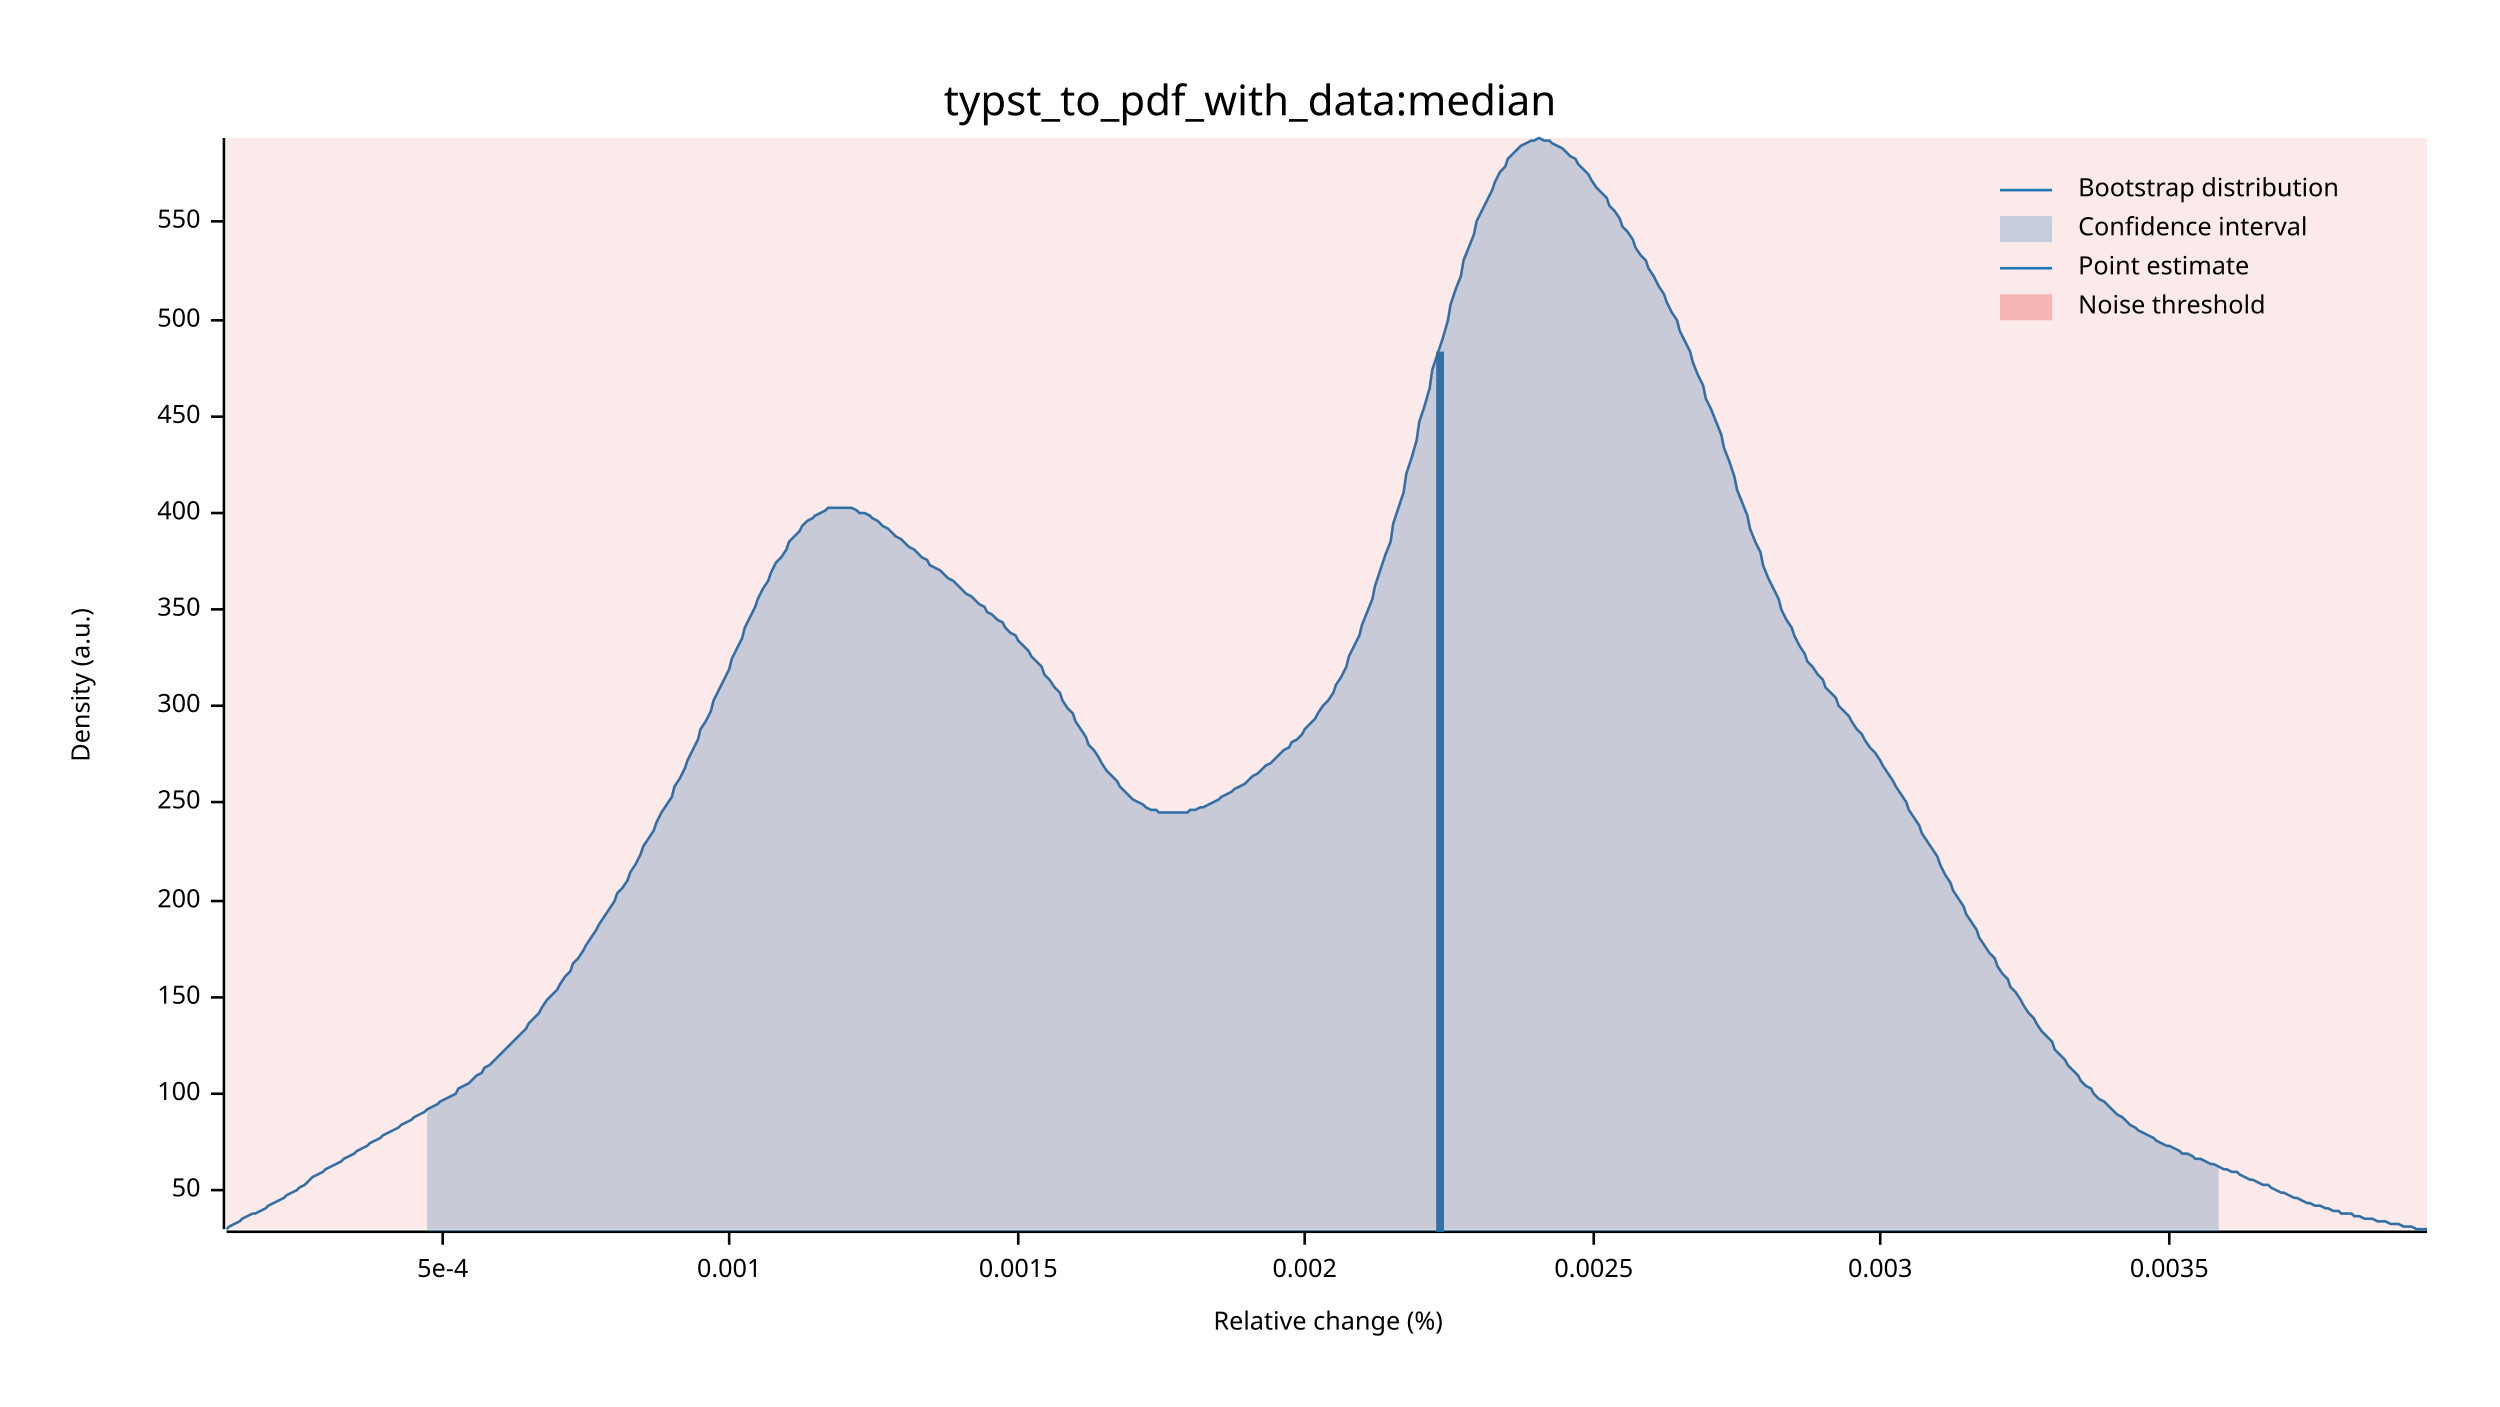
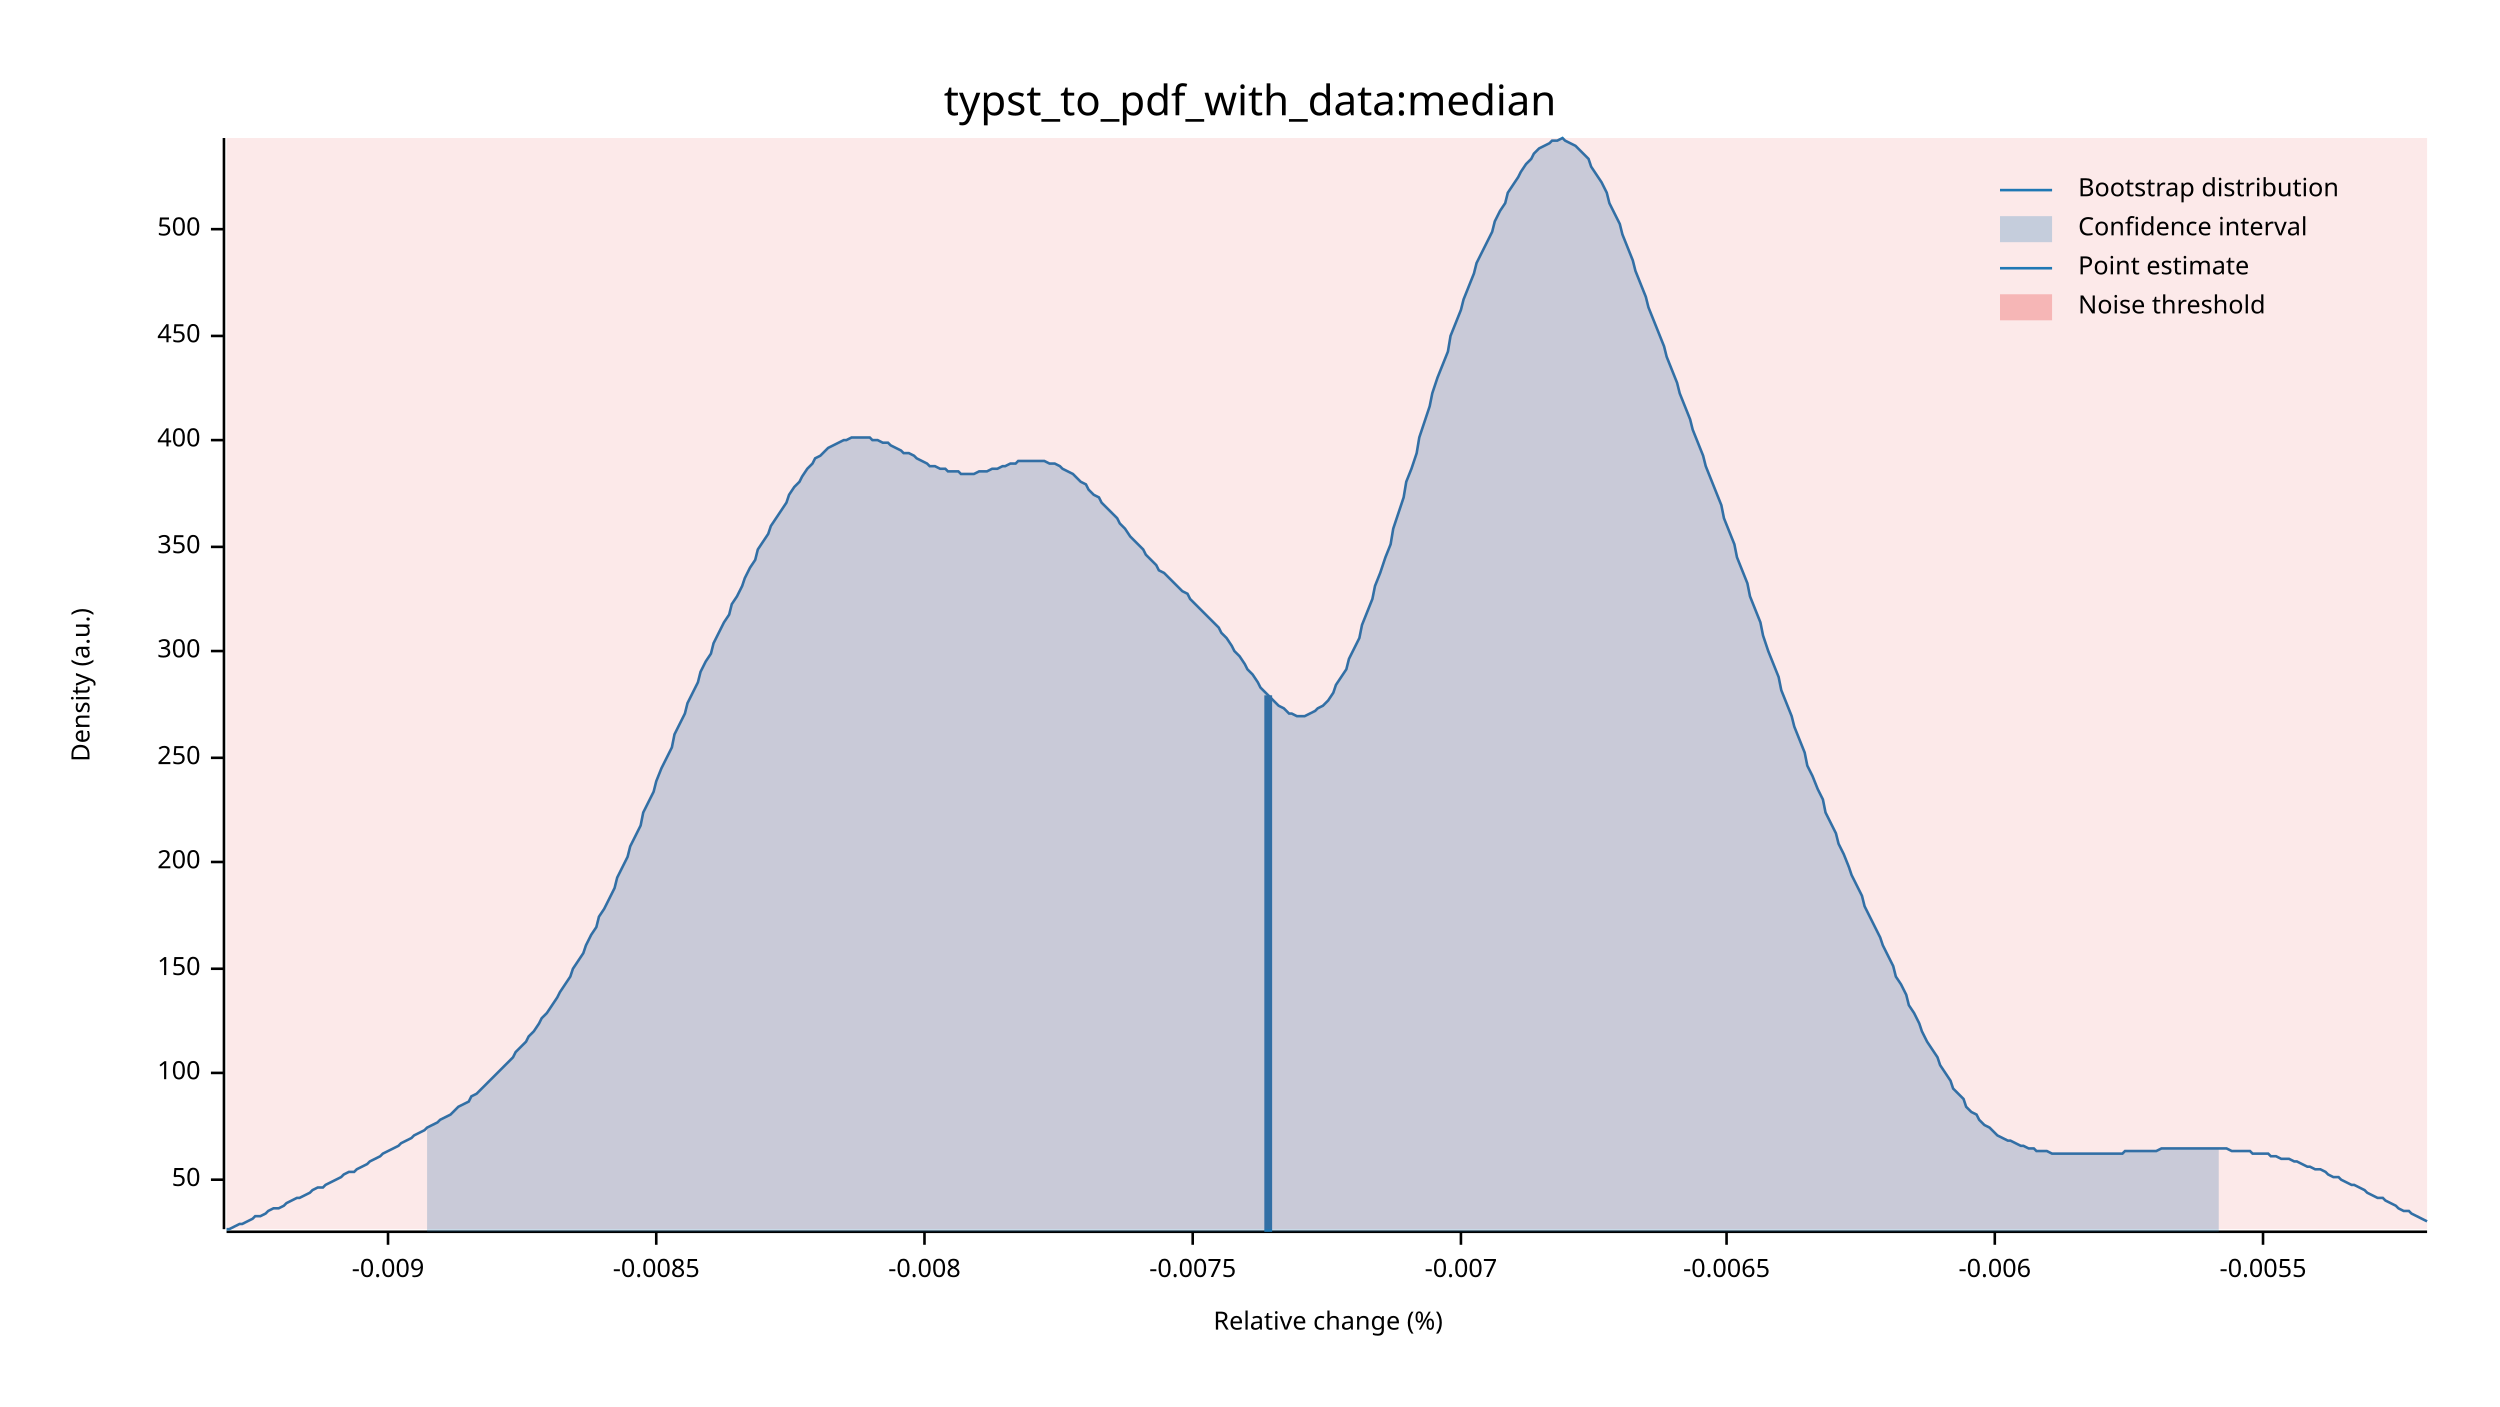
<svg xmlns="http://www.w3.org/2000/svg" width="960" height="540" viewBox="0 0 960 540">
  <text x="480" y="32" dy="0.76em" text-anchor="middle" font-family="sans-serif" font-size="16.129" opacity="1" fill="#000000">
typst_to_pdf_with_data:median
</text>
  <text x="27" y="263" dy="0.76em" text-anchor="middle" font-family="sans-serif" font-size="9.677" opacity="1" fill="#000000" transform="rotate(270, 27, 263)">
Density (a.u.)
</text>
  <text x="510" y="513" dy="-0.5ex" text-anchor="middle" font-family="sans-serif" font-size="9.677" opacity="1" fill="#000000">
Relative change (%)
</text>
  <polyline fill="none" opacity="1" stroke="#000000" stroke-width="1" points="86,53 86,472 " />
-   <text x="77" y="457" dy="0.5ex" text-anchor="end" font-family="sans-serif" font-size="9.677" opacity="1" fill="#000000">
+   <text x="77" y="453" dy="0.5ex" text-anchor="end" font-family="sans-serif" font-size="9.677" opacity="1" fill="#000000">
50
</text>
-   <polyline fill="none" opacity="1" stroke="#000000" stroke-width="1" points="81,457 86,457 " />
-   <text x="77" y="420" dy="0.5ex" text-anchor="end" font-family="sans-serif" font-size="9.677" opacity="1" fill="#000000">
+   <polyline fill="none" opacity="1" stroke="#000000" stroke-width="1" points="81,453 86,453 " />
+   <text x="77" y="412" dy="0.5ex" text-anchor="end" font-family="sans-serif" font-size="9.677" opacity="1" fill="#000000">
100
</text>
-   <polyline fill="none" opacity="1" stroke="#000000" stroke-width="1" points="81,420 86,420 " />
-   <text x="77" y="383" dy="0.5ex" text-anchor="end" font-family="sans-serif" font-size="9.677" opacity="1" fill="#000000">
+   <polyline fill="none" opacity="1" stroke="#000000" stroke-width="1" points="81,412 86,412 " />
+   <text x="77" y="372" dy="0.5ex" text-anchor="end" font-family="sans-serif" font-size="9.677" opacity="1" fill="#000000">
150
</text>
-   <polyline fill="none" opacity="1" stroke="#000000" stroke-width="1" points="81,383 86,383 " />
-   <text x="77" y="346" dy="0.5ex" text-anchor="end" font-family="sans-serif" font-size="9.677" opacity="1" fill="#000000">
+   <polyline fill="none" opacity="1" stroke="#000000" stroke-width="1" points="81,372 86,372 " />
+   <text x="77" y="331" dy="0.5ex" text-anchor="end" font-family="sans-serif" font-size="9.677" opacity="1" fill="#000000">
200
</text>
-   <polyline fill="none" opacity="1" stroke="#000000" stroke-width="1" points="81,346 86,346 " />
-   <text x="77" y="308" dy="0.5ex" text-anchor="end" font-family="sans-serif" font-size="9.677" opacity="1" fill="#000000">
+   <polyline fill="none" opacity="1" stroke="#000000" stroke-width="1" points="81,331 86,331 " />
+   <text x="77" y="291" dy="0.5ex" text-anchor="end" font-family="sans-serif" font-size="9.677" opacity="1" fill="#000000">
250
</text>
-   <polyline fill="none" opacity="1" stroke="#000000" stroke-width="1" points="81,308 86,308 " />
-   <text x="77" y="271" dy="0.5ex" text-anchor="end" font-family="sans-serif" font-size="9.677" opacity="1" fill="#000000">
+   <polyline fill="none" opacity="1" stroke="#000000" stroke-width="1" points="81,291 86,291 " />
+   <text x="77" y="250" dy="0.5ex" text-anchor="end" font-family="sans-serif" font-size="9.677" opacity="1" fill="#000000">
300
</text>
-   <polyline fill="none" opacity="1" stroke="#000000" stroke-width="1" points="81,271 86,271 " />
-   <text x="77" y="234" dy="0.5ex" text-anchor="end" font-family="sans-serif" font-size="9.677" opacity="1" fill="#000000">
+   <polyline fill="none" opacity="1" stroke="#000000" stroke-width="1" points="81,250 86,250 " />
+   <text x="77" y="210" dy="0.5ex" text-anchor="end" font-family="sans-serif" font-size="9.677" opacity="1" fill="#000000">
350
</text>
-   <polyline fill="none" opacity="1" stroke="#000000" stroke-width="1" points="81,234 86,234 " />
-   <text x="77" y="197" dy="0.5ex" text-anchor="end" font-family="sans-serif" font-size="9.677" opacity="1" fill="#000000">
+   <polyline fill="none" opacity="1" stroke="#000000" stroke-width="1" points="81,210 86,210 " />
+   <text x="77" y="169" dy="0.5ex" text-anchor="end" font-family="sans-serif" font-size="9.677" opacity="1" fill="#000000">
400
</text>
-   <polyline fill="none" opacity="1" stroke="#000000" stroke-width="1" points="81,197 86,197 " />
-   <text x="77" y="160" dy="0.5ex" text-anchor="end" font-family="sans-serif" font-size="9.677" opacity="1" fill="#000000">
+   <polyline fill="none" opacity="1" stroke="#000000" stroke-width="1" points="81,169 86,169 " />
+   <text x="77" y="129" dy="0.5ex" text-anchor="end" font-family="sans-serif" font-size="9.677" opacity="1" fill="#000000">
450
</text>
-   <polyline fill="none" opacity="1" stroke="#000000" stroke-width="1" points="81,160 86,160 " />
-   <text x="77" y="123" dy="0.5ex" text-anchor="end" font-family="sans-serif" font-size="9.677" opacity="1" fill="#000000">
+   <polyline fill="none" opacity="1" stroke="#000000" stroke-width="1" points="81,129 86,129 " />
+   <text x="77" y="88" dy="0.5ex" text-anchor="end" font-family="sans-serif" font-size="9.677" opacity="1" fill="#000000">
500
</text>
-   <polyline fill="none" opacity="1" stroke="#000000" stroke-width="1" points="81,123 86,123 " />
-   <text x="77" y="85" dy="0.5ex" text-anchor="end" font-family="sans-serif" font-size="9.677" opacity="1" fill="#000000">
- 550
+   <polyline fill="none" opacity="1" stroke="#000000" stroke-width="1" points="81,88 86,88 " />
+   <polyline fill="none" opacity="1" stroke="#000000" stroke-width="1" points="87,473 932,473 " />
+   <text x="149" y="483" dy="0.76em" text-anchor="middle" font-family="sans-serif" font-size="9.677" opacity="1" fill="#000000">
+ -0.009
</text>
-   <polyline fill="none" opacity="1" stroke="#000000" stroke-width="1" points="81,85 86,85 " />
-   <polyline fill="none" opacity="1" stroke="#000000" stroke-width="1" points="87,473 932,473 " />
-   <text x="170" y="483" dy="0.76em" text-anchor="middle" font-family="sans-serif" font-size="9.677" opacity="1" fill="#000000">
- 5e-4
+   <polyline fill="none" opacity="1" stroke="#000000" stroke-width="1" points="149,473 149,478 " />
+   <text x="252" y="483" dy="0.76em" text-anchor="middle" font-family="sans-serif" font-size="9.677" opacity="1" fill="#000000">
+ -0.0085
</text>
-   <polyline fill="none" opacity="1" stroke="#000000" stroke-width="1" points="170,473 170,478 " />
-   <text x="280" y="483" dy="0.76em" text-anchor="middle" font-family="sans-serif" font-size="9.677" opacity="1" fill="#000000">
- 0.001
+   <polyline fill="none" opacity="1" stroke="#000000" stroke-width="1" points="252,473 252,478 " />
+   <text x="355" y="483" dy="0.76em" text-anchor="middle" font-family="sans-serif" font-size="9.677" opacity="1" fill="#000000">
+ -0.008
</text>
-   <polyline fill="none" opacity="1" stroke="#000000" stroke-width="1" points="280,473 280,478 " />
-   <text x="391" y="483" dy="0.76em" text-anchor="middle" font-family="sans-serif" font-size="9.677" opacity="1" fill="#000000">
- 0.0015
+   <polyline fill="none" opacity="1" stroke="#000000" stroke-width="1" points="355,473 355,478 " />
+   <text x="458" y="483" dy="0.76em" text-anchor="middle" font-family="sans-serif" font-size="9.677" opacity="1" fill="#000000">
+ -0.0075
</text>
-   <polyline fill="none" opacity="1" stroke="#000000" stroke-width="1" points="391,473 391,478 " />
-   <text x="501" y="483" dy="0.76em" text-anchor="middle" font-family="sans-serif" font-size="9.677" opacity="1" fill="#000000">
- 0.002
+   <polyline fill="none" opacity="1" stroke="#000000" stroke-width="1" points="458,473 458,478 " />
+   <text x="561" y="483" dy="0.76em" text-anchor="middle" font-family="sans-serif" font-size="9.677" opacity="1" fill="#000000">
+ -0.007
</text>
-   <polyline fill="none" opacity="1" stroke="#000000" stroke-width="1" points="501,473 501,478 " />
-   <text x="612" y="483" dy="0.76em" text-anchor="middle" font-family="sans-serif" font-size="9.677" opacity="1" fill="#000000">
- 0.0025
+   <polyline fill="none" opacity="1" stroke="#000000" stroke-width="1" points="561,473 561,478 " />
+   <text x="663" y="483" dy="0.76em" text-anchor="middle" font-family="sans-serif" font-size="9.677" opacity="1" fill="#000000">
+ -0.0065
</text>
-   <polyline fill="none" opacity="1" stroke="#000000" stroke-width="1" points="612,473 612,478 " />
-   <text x="722" y="483" dy="0.76em" text-anchor="middle" font-family="sans-serif" font-size="9.677" opacity="1" fill="#000000">
- 0.003
+   <polyline fill="none" opacity="1" stroke="#000000" stroke-width="1" points="663,473 663,478 " />
+   <text x="766" y="483" dy="0.76em" text-anchor="middle" font-family="sans-serif" font-size="9.677" opacity="1" fill="#000000">
+ -0.006
</text>
-   <polyline fill="none" opacity="1" stroke="#000000" stroke-width="1" points="722,473 722,478 " />
-   <text x="833" y="483" dy="0.76em" text-anchor="middle" font-family="sans-serif" font-size="9.677" opacity="1" fill="#000000">
- 0.0035
+   <polyline fill="none" opacity="1" stroke="#000000" stroke-width="1" points="766,473 766,478 " />
+   <text x="869" y="483" dy="0.76em" text-anchor="middle" font-family="sans-serif" font-size="9.677" opacity="1" fill="#000000">
+ -0.0055
</text>
-   <polyline fill="none" opacity="1" stroke="#000000" stroke-width="1" points="833,473 833,478 " />
-   <polyline fill="none" opacity="1" stroke="#1F78B4" stroke-width="1" points="87,472 88,471 90,470 92,469 93,468 95,467 97,466 98,466 100,465 102,464 103,463 105,462 107,461 109,460 110,459 112,458 114,457 115,456 117,455 119,453 120,452 122,451 124,450 125,449 127,448 129,447 131,446 132,445 134,444 136,443 137,442 139,441 141,440 142,439 144,438 146,437 147,436 149,435 151,434 153,433 154,432 156,431 158,430 159,429 161,428 163,427 164,426 166,425 168,424 169,423 171,422 173,421 175,420 176,418 178,417 180,416 181,415 183,413 185,412 186,410 188,409 190,407 191,406 193,404 195,402 197,400 198,399 200,397 202,395 203,393 205,391 207,389 208,387 210,384 212,382 214,380 215,378 217,375 219,373 220,370 222,368 224,365 225,363 227,360 229,357 230,355 232,352 234,349 236,346 237,343 239,341 241,338 242,335 244,332 246,328 247,325 249,322 251,319 252,316 254,312 256,309 258,306 259,302 261,299 263,295 264,292 266,288 268,284 269,280 271,277 273,273 274,269 276,265 278,261 280,257 281,253 283,249 285,245 286,241 288,237 290,233 291,230 293,226 295,223 296,220 298,216 300,214 302,211 303,208 305,206 307,204 308,202 310,200 312,199 313,198 315,197 317,196 318,195 320,195 322,195 324,195 325,195 327,195 329,196 330,197 332,197 334,198 335,199 337,200 339,202 341,203 342,204 344,206 346,207 347,208 349,210 351,211 352,212 354,214 356,215 357,217 359,218 361,219 363,221 364,222 366,223 368,225 369,226 371,228 373,229 374,230 376,232 378,233 379,235 381,236 383,238 385,239 386,241 388,243 390,244 391,246 393,248 395,250 396,252 398,254 400,256 401,259 403,261 405,264 407,266 408,269 410,272 412,274 413,277 415,280 417,283 418,286 420,288 422,291 423,293 425,296 427,298 429,300 430,302 432,304 434,306 435,307 437,308 439,309 440,310 442,311 444,311 445,312 447,312 449,312 451,312 452,312 454,312 456,312 457,311 459,311 461,310 462,310 464,309 466,308 468,307 469,306 471,305 473,304 474,303 476,302 478,301 479,300 481,298 483,297 484,296 486,294 488,293 490,291 491,290 493,288 495,287 496,285 498,284 500,282 501,280 503,278 505,276 506,274 508,271 510,269 512,266 513,263 515,260 517,256 518,252 520,248 522,244 523,240 525,235 527,230 528,225 530,219 532,213 534,208 535,201 537,195 539,189 540,182 542,176 544,169 545,162 547,156 549,149 550,142 552,136 554,130 556,123 557,117 559,111 561,106 562,100 564,95 566,90 567,85 569,81 571,77 573,73 574,70 576,66 578,64 579,61 581,59 583,57 584,56 586,55 588,54 589,54 591,53 593,54 595,54 596,55 598,56 600,57 601,58 603,60 605,61 606,63 608,65 610,67 611,69 613,72 615,74 617,76 618,79 620,81 622,84 623,87 625,89 627,92 628,95 630,98 632,100 633,103 635,106 637,110 639,113 640,116 642,120 644,123 645,127 647,131 649,135 650,139 652,144 654,148 655,153 657,157 659,162 661,167 662,172 664,177 666,183 667,188 669,193 671,198 672,203 674,208 676,212 677,217 679,222 681,226 683,230 684,234 686,238 688,241 689,244 691,248 693,251 694,254 696,256 698,259 700,261 701,264 703,266 705,268 706,271 708,273 710,275 711,277 713,280 715,282 716,284 718,287 720,289 722,292 723,294 725,297 727,300 728,302 730,305 732,308 733,311 735,314 737,317 738,320 740,323 742,326 744,329 745,332 747,336 749,339 750,342 752,345 754,348 755,351 757,354 759,357 760,360 762,363 764,366 766,368 767,371 769,374 771,376 772,379 774,381 776,384 777,386 779,389 781,391 782,393 784,396 786,398 788,400 789,403 791,405 793,407 794,409 796,411 798,413 799,415 801,417 803,418 804,420 806,422 808,423 810,425 811,426 813,428 815,429 816,430 818,432 820,433 821,434 823,435 825,436 827,437 828,438 830,439 832,440 833,440 835,441 837,442 838,443 840,443 842,444 843,445 845,445 847,446 849,447 850,447 852,448 854,449 855,449 857,450 859,450 860,451 862,452 864,453 865,453 867,454 869,455 871,455 872,456 874,457 876,458 877,458 879,459 881,460 882,460 884,461 886,462 887,462 889,463 891,463 893,464 894,464 896,465 898,465 899,466 901,466 903,466 904,467 906,467 908,468 909,468 911,468 913,469 915,469 916,469 918,470 920,470 921,470 923,471 925,471 926,471 928,472 930,472 932,472 " />
-   <polygon opacity="0.25" fill="#1F78B4" points="164,426 166,425 168,424 169,423 171,422 173,421 175,420 176,418 178,417 180,416 181,415 183,413 185,412 186,410 188,409 190,407 191,406 193,404 195,402 197,400 198,399 200,397 202,395 203,393 205,391 207,389 208,387 210,384 212,382 214,380 215,378 217,375 219,373 220,370 222,368 224,365 225,363 227,360 229,357 230,355 232,352 234,349 236,346 237,343 239,341 241,338 242,335 244,332 246,328 247,325 249,322 251,319 252,316 254,312 256,309 258,306 259,302 261,299 263,295 264,292 266,288 268,284 269,280 271,277 273,273 274,269 276,265 278,261 280,257 281,253 283,249 285,245 286,241 288,237 290,233 291,230 293,226 295,223 296,220 298,216 300,214 302,211 303,208 305,206 307,204 308,202 310,200 312,199 313,198 315,197 317,196 318,195 320,195 322,195 324,195 325,195 327,195 329,196 330,197 332,197 334,198 335,199 337,200 339,202 341,203 342,204 344,206 346,207 347,208 349,210 351,211 352,212 354,214 356,215 357,217 359,218 361,219 363,221 364,222 366,223 368,225 369,226 371,228 373,229 374,230 376,232 378,233 379,235 381,236 383,238 385,239 386,241 388,243 390,244 391,246 393,248 395,250 396,252 398,254 400,256 401,259 403,261 405,264 407,266 408,269 410,272 412,274 413,277 415,280 417,283 418,286 420,288 422,291 423,293 425,296 427,298 429,300 430,302 432,304 434,306 435,307 437,308 439,309 440,310 442,311 444,311 445,312 447,312 449,312 451,312 452,312 454,312 456,312 457,311 459,311 461,310 462,310 464,309 466,308 468,307 469,306 471,305 473,304 474,303 476,302 478,301 479,300 481,298 483,297 484,296 486,294 488,293 490,291 491,290 493,288 495,287 496,285 498,284 500,282 501,280 503,278 505,276 506,274 508,271 510,269 512,266 513,263 515,260 517,256 518,252 520,248 522,244 523,240 525,235 527,230 528,225 530,219 532,213 534,208 535,201 537,195 539,189 540,182 542,176 544,169 545,162 547,156 549,149 550,142 552,136 554,130 556,123 557,117 559,111 561,106 562,100 564,95 566,90 567,85 569,81 571,77 573,73 574,70 576,66 578,64 579,61 581,59 583,57 584,56 586,55 588,54 589,54 591,53 593,54 595,54 596,55 598,56 600,57 601,58 603,60 605,61 606,63 608,65 610,67 611,69 613,72 615,74 617,76 618,79 620,81 622,84 623,87 625,89 627,92 628,95 630,98 632,100 633,103 635,106 637,110 639,113 640,116 642,120 644,123 645,127 647,131 649,135 650,139 652,144 654,148 655,153 657,157 659,162 661,167 662,172 664,177 666,183 667,188 669,193 671,198 672,203 674,208 676,212 677,217 679,222 681,226 683,230 684,234 686,238 688,241 689,244 691,248 693,251 694,254 696,256 698,259 700,261 701,264 703,266 705,268 706,271 708,273 710,275 711,277 713,280 715,282 716,284 718,287 720,289 722,292 723,294 725,297 727,300 728,302 730,305 732,308 733,311 735,314 737,317 738,320 740,323 742,326 744,329 745,332 747,336 749,339 750,342 752,345 754,348 755,351 757,354 759,357 760,360 762,363 764,366 766,368 767,371 769,374 771,376 772,379 774,381 776,384 777,386 779,389 781,391 782,393 784,396 786,398 788,400 789,403 791,405 793,407 794,409 796,411 798,413 799,415 801,417 803,418 804,420 806,422 808,423 810,425 811,426 813,428 815,429 816,430 818,432 820,433 821,434 823,435 825,436 827,437 828,438 830,439 832,440 833,440 835,441 837,442 838,443 840,443 842,444 843,445 845,445 847,446 849,447 850,447 852,448 852,473 164,473 " />
-   <polyline fill="none" opacity="1" stroke="#1F78B4" stroke-width="3" points="553,473 553,135 " />
+   <polyline fill="none" opacity="1" stroke="#000000" stroke-width="1" points="869,473 869,478 " />
+   <polyline fill="none" opacity="1" stroke="#1F78B4" stroke-width="1" points="87,472 88,472 90,471 92,470 93,470 95,469 97,468 98,467 100,467 102,466 103,465 105,464 107,464 109,463 110,462 112,461 114,460 115,460 117,459 119,458 120,457 122,456 124,456 125,455 127,454 129,453 131,452 132,451 134,450 136,450 137,449 139,448 141,447 142,446 144,445 146,444 147,443 149,442 151,441 153,440 154,439 156,438 158,437 159,436 161,435 163,434 164,433 166,432 168,431 169,430 171,429 173,428 175,426 176,425 178,424 180,423 181,421 183,420 185,418 186,417 188,415 190,413 191,412 193,410 195,408 197,406 198,404 200,402 202,400 203,398 205,396 207,393 208,391 210,389 212,386 214,383 215,381 217,378 219,375 220,372 222,369 224,366 225,363 227,359 229,356 230,352 232,349 234,345 236,341 237,337 239,333 241,329 242,325 244,321 246,317 247,312 249,308 251,304 252,300 254,295 256,291 258,287 259,282 261,278 263,274 264,270 266,266 268,262 269,258 271,254 273,251 274,247 276,243 278,239 280,236 281,232 283,229 285,225 286,222 288,218 290,215 291,211 293,208 295,205 296,202 298,199 300,196 302,193 303,190 305,187 307,185 308,183 310,180 312,178 313,176 315,175 317,173 318,172 320,171 322,170 324,169 325,169 327,168 329,168 330,168 332,168 334,168 335,169 337,169 339,170 341,170 342,171 344,172 346,173 347,174 349,174 351,175 352,176 354,177 356,178 357,179 359,179 361,180 363,180 364,181 366,181 368,181 369,182 371,182 373,182 374,182 376,181 378,181 379,181 381,180 383,180 385,179 386,179 388,178 390,178 391,177 393,177 395,177 396,177 398,177 400,177 401,177 403,178 405,178 407,179 408,180 410,181 412,182 413,183 415,185 417,186 418,188 420,190 422,191 423,193 425,195 427,197 429,199 430,201 432,203 434,206 435,207 437,209 439,211 440,213 442,215 444,217 445,219 447,220 449,222 451,224 452,225 454,227 456,228 457,230 459,232 461,234 462,235 464,237 466,239 468,241 469,243 471,245 473,248 474,250 476,252 478,255 479,257 481,259 483,262 484,264 486,266 488,268 490,270 491,271 493,272 495,274 496,274 498,275 500,275 501,275 503,274 505,273 506,272 508,271 510,269 512,266 513,263 515,260 517,257 518,253 520,249 522,245 523,240 525,235 527,230 528,225 530,220 532,214 534,209 535,203 537,197 539,191 540,185 542,180 544,174 545,168 547,162 549,156 550,151 552,145 554,140 556,135 557,129 559,124 561,119 562,115 564,110 566,105 567,101 569,97 571,93 573,89 574,85 576,81 578,78 579,74 581,71 583,68 584,66 586,63 588,61 589,59 591,57 593,56 595,55 596,54 598,54 600,53 601,54 603,55 605,56 606,57 608,59 610,61 611,64 613,67 615,70 617,74 618,78 620,82 622,86 623,90 625,95 627,100 628,104 630,109 632,114 633,118 635,123 637,128 639,133 640,137 642,142 644,147 645,151 647,156 649,161 650,165 652,170 654,175 655,179 657,184 659,189 661,194 662,199 664,204 666,209 667,214 669,219 671,224 672,229 674,234 676,239 677,244 679,250 681,255 683,260 684,265 686,270 688,275 689,279 691,284 693,289 694,294 696,298 698,303 700,307 701,312 703,316 705,320 706,324 708,328 710,333 711,336 713,340 715,344 716,348 718,352 720,356 722,360 723,363 725,367 727,371 728,375 730,378 732,382 733,386 735,389 737,393 738,396 740,400 742,403 744,406 745,409 747,412 749,415 750,418 752,420 754,422 755,425 757,427 759,428 760,430 762,432 764,433 766,435 767,436 769,437 771,438 772,438 774,439 776,440 777,440 779,441 781,441 782,442 784,442 786,442 788,443 789,443 791,443 793,443 794,443 796,443 798,443 799,443 801,443 803,443 804,443 806,443 808,443 810,443 811,443 813,443 815,443 816,442 818,442 820,442 821,442 823,442 825,442 827,442 828,442 830,441 832,441 833,441 835,441 837,441 838,441 840,441 842,441 843,441 845,441 847,441 849,441 850,441 852,441 854,441 855,441 857,442 859,442 860,442 862,442 864,442 865,443 867,443 869,443 871,443 872,444 874,444 876,445 877,445 879,445 881,446 882,446 884,447 886,448 887,448 889,449 891,449 893,450 894,451 896,452 898,452 899,453 901,454 903,455 904,455 906,456 908,457 909,458 911,459 913,460 915,460 916,461 918,462 920,463 921,464 923,465 925,465 926,466 928,467 930,468 932,469 " />
+   <polygon opacity="0.25" fill="#1F78B4" points="164,433 166,432 168,431 169,430 171,429 173,428 175,426 176,425 178,424 180,423 181,421 183,420 185,418 186,417 188,415 190,413 191,412 193,410 195,408 197,406 198,404 200,402 202,400 203,398 205,396 207,393 208,391 210,389 212,386 214,383 215,381 217,378 219,375 220,372 222,369 224,366 225,363 227,359 229,356 230,352 232,349 234,345 236,341 237,337 239,333 241,329 242,325 244,321 246,317 247,312 249,308 251,304 252,300 254,295 256,291 258,287 259,282 261,278 263,274 264,270 266,266 268,262 269,258 271,254 273,251 274,247 276,243 278,239 280,236 281,232 283,229 285,225 286,222 288,218 290,215 291,211 293,208 295,205 296,202 298,199 300,196 302,193 303,190 305,187 307,185 308,183 310,180 312,178 313,176 315,175 317,173 318,172 320,171 322,170 324,169 325,169 327,168 329,168 330,168 332,168 334,168 335,169 337,169 339,170 341,170 342,171 344,172 346,173 347,174 349,174 351,175 352,176 354,177 356,178 357,179 359,179 361,180 363,180 364,181 366,181 368,181 369,182 371,182 373,182 374,182 376,181 378,181 379,181 381,180 383,180 385,179 386,179 388,178 390,178 391,177 393,177 395,177 396,177 398,177 400,177 401,177 403,178 405,178 407,179 408,180 410,181 412,182 413,183 415,185 417,186 418,188 420,190 422,191 423,193 425,195 427,197 429,199 430,201 432,203 434,206 435,207 437,209 439,211 440,213 442,215 444,217 445,219 447,220 449,222 451,224 452,225 454,227 456,228 457,230 459,232 461,234 462,235 464,237 466,239 468,241 469,243 471,245 473,248 474,250 476,252 478,255 479,257 481,259 483,262 484,264 486,266 488,268 490,270 491,271 493,272 495,274 496,274 498,275 500,275 501,275 503,274 505,273 506,272 508,271 510,269 512,266 513,263 515,260 517,257 518,253 520,249 522,245 523,240 525,235 527,230 528,225 530,220 532,214 534,209 535,203 537,197 539,191 540,185 542,180 544,174 545,168 547,162 549,156 550,151 552,145 554,140 556,135 557,129 559,124 561,119 562,115 564,110 566,105 567,101 569,97 571,93 573,89 574,85 576,81 578,78 579,74 581,71 583,68 584,66 586,63 588,61 589,59 591,57 593,56 595,55 596,54 598,54 600,53 601,54 603,55 605,56 606,57 608,59 610,61 611,64 613,67 615,70 617,74 618,78 620,82 622,86 623,90 625,95 627,100 628,104 630,109 632,114 633,118 635,123 637,128 639,133 640,137 642,142 644,147 645,151 647,156 649,161 650,165 652,170 654,175 655,179 657,184 659,189 661,194 662,199 664,204 666,209 667,214 669,219 671,224 672,229 674,234 676,239 677,244 679,250 681,255 683,260 684,265 686,270 688,275 689,279 691,284 693,289 694,294 696,298 698,303 700,307 701,312 703,316 705,320 706,324 708,328 710,333 711,336 713,340 715,344 716,348 718,352 720,356 722,360 723,363 725,367 727,371 728,375 730,378 732,382 733,386 735,389 737,393 738,396 740,400 742,403 744,406 745,409 747,412 749,415 750,418 752,420 754,422 755,425 757,427 759,428 760,430 762,432 764,433 766,435 767,436 769,437 771,438 772,438 774,439 776,440 777,440 779,441 781,441 782,442 784,442 786,442 788,443 789,443 791,443 793,443 794,443 796,443 798,443 799,443 801,443 803,443 804,443 806,443 808,443 810,443 811,443 813,443 815,443 816,442 818,442 820,442 821,442 823,442 825,442 827,442 828,442 830,441 832,441 833,441 835,441 837,441 838,441 840,441 842,441 843,441 845,441 847,441 849,441 850,441 852,441 852,473 164,473 " />
+   <polyline fill="none" opacity="1" stroke="#1F78B4" stroke-width="3" points="487,473 487,267 " />
  <rect x="87" y="53" width="845" height="419" opacity="0.1" fill="#E31A1C" stroke="none" />
  <text x="798" y="68" dy="0.76em" text-anchor="start" font-family="sans-serif" font-size="9.677" opacity="1" fill="#000000">
Bootstrap distribution
</text>
  <text x="798" y="83" dy="0.76em" text-anchor="start" font-family="sans-serif" font-size="9.677" opacity="1" fill="#000000">
Confidence interval
</text>
  <text x="798" y="98" dy="0.76em" text-anchor="start" font-family="sans-serif" font-size="9.677" opacity="1" fill="#000000">
Point estimate
</text>
  <text x="798" y="113" dy="0.76em" text-anchor="start" font-family="sans-serif" font-size="9.677" opacity="1" fill="#000000">
Noise threshold
</text>
  <polyline fill="none" opacity="1" stroke="#1F78B4" stroke-width="1" points="768,73 788,73 " />
  <rect x="768" y="83" width="20" height="10" opacity="0.25" fill="#1F78B4" stroke="none" />
  <polyline fill="none" opacity="1" stroke="#1F78B4" stroke-width="1" points="768,103 788,103 " />
  <rect x="768" y="113" width="20" height="10" opacity="0.25" fill="#E31A1C" stroke="none" />
</svg>
